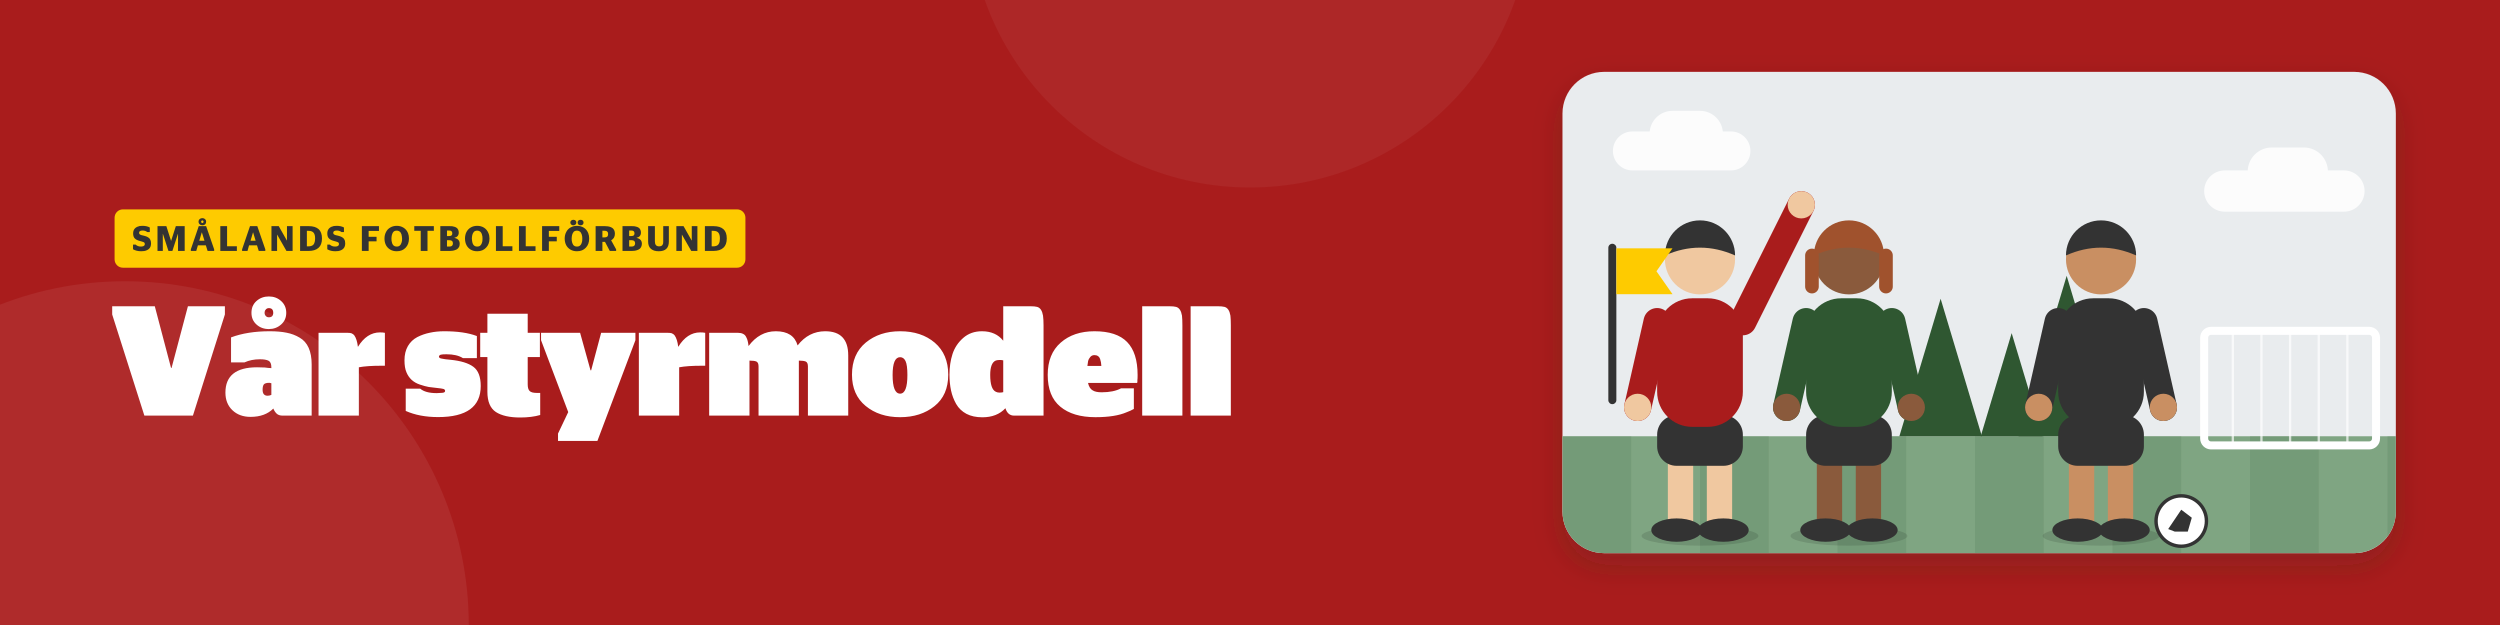
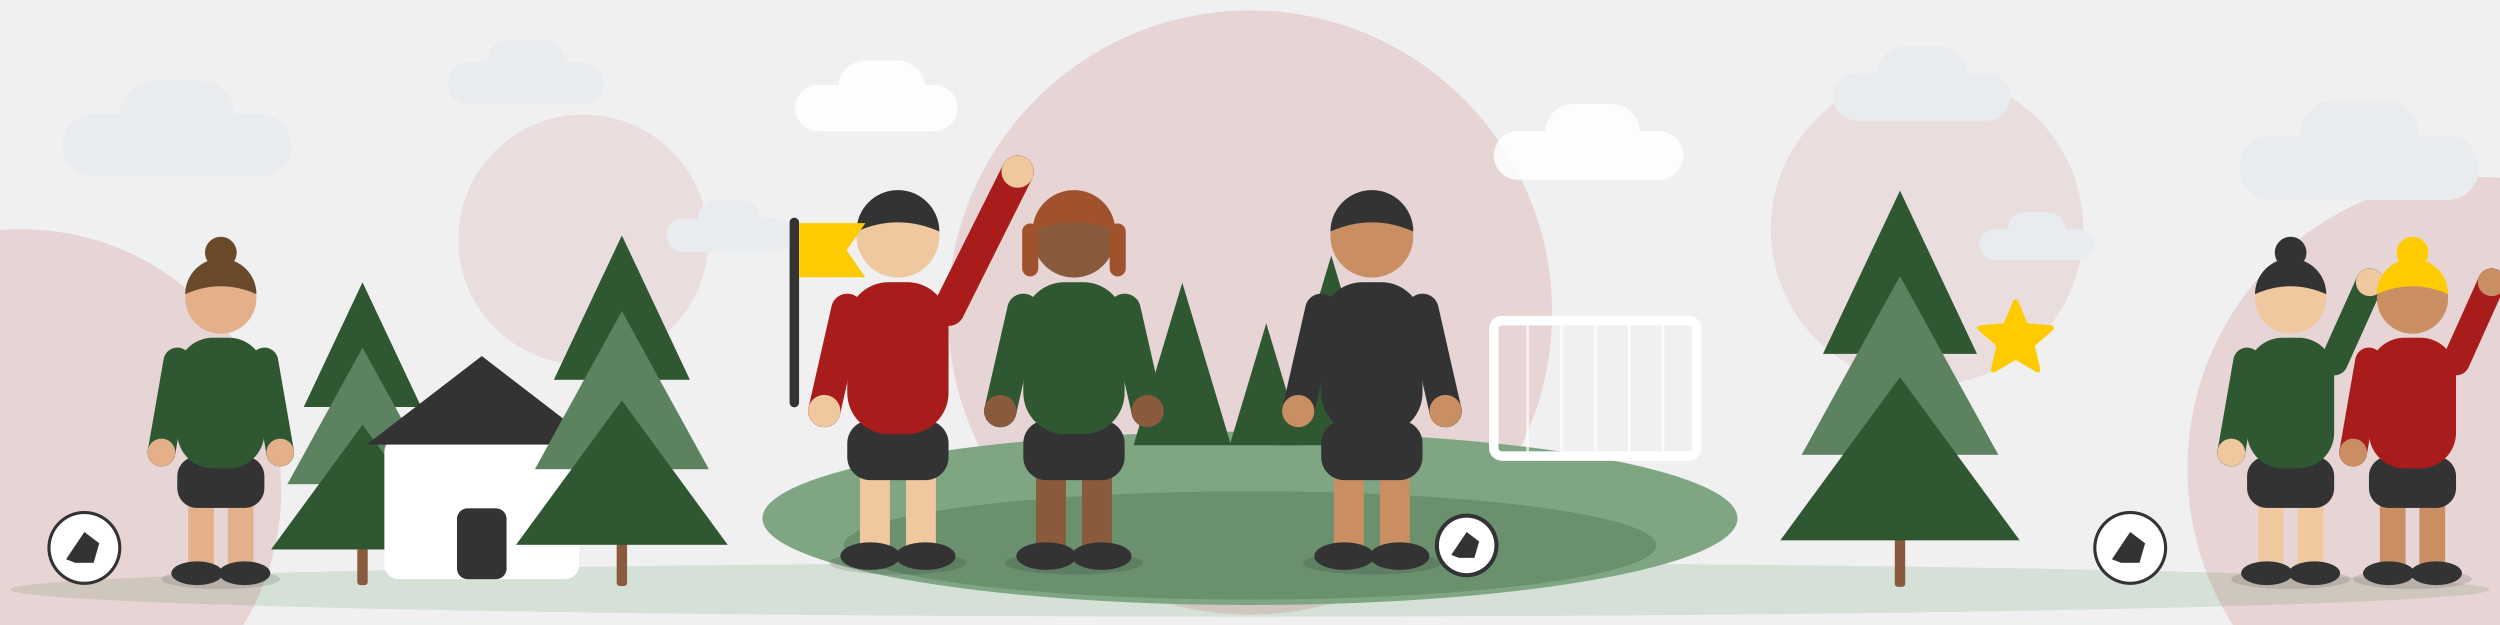
<svg xmlns="http://www.w3.org/2000/svg" viewBox="0 0 2400 600" width="2400" height="600" role="img" aria-label="Vår styrmodell">
  <defs>
    <filter id="sh" x="-20%" y="-20%" width="140%" height="160%">
      <feDropShadow dx="0" dy="12" stdDeviation="14" flood-color="#1F3A22" flood-opacity="0.2" />
    </filter>
  </defs>
-   <rect width="2400" height="600" fill="#A91C1C" />
-   <circle cx="120" cy="600" r="330" fill="#FFFFFF" opacity=".07" />
-   <circle cx="1200" cy="-90" r="270" fill="#FFFFFF" opacity=".05" />
-   <rect x="110" y="201" width="605.6" height="56" rx="8" fill="#FECB00" />
-   <path d="M135.5 241.2Q131 241.2 127.7 239.3V234.8H130.2Q132.1 236.7 135.3 236.7Q136 236.7 136.5 236.6Q137.1 236.5 137.7 236.3Q138.3 236 138.7 235.5Q139 235 139 234.3Q139 233.6 138.7 233.1Q138.3 232.6 137.7 232.4Q137.1 232.1 136.3 231.9Q135.1 231.6 134.5 231.4Q132.8 231 131.6 230.4Q130.4 229.9 129.5 229Q128.6 228.2 128.2 226.9Q127.8 225.7 127.8 224Q127.8 222.5 128.3 221.2Q128.8 220 129.6 219.2Q130.4 218.4 131.6 217.8Q132.8 217.3 134 217Q135.3 216.8 136.7 216.8Q141 216.8 143.8 218.4V222.8H141.4Q139.5 221.3 137 221.3Q133.5 221.3 133.5 223.5Q133.5 224.4 134.1 224.9Q134.7 225.4 135.7 225.7Q136.4 225.9 137.4 226.1Q138.5 226.4 139.3 226.6Q140.1 226.9 141 227.2Q141.8 227.6 142.4 228Q143 228.4 143.5 228.9Q144 229.5 144.3 230.2Q144.6 230.8 144.8 231.7Q145 232.6 145 233.7Q145 235.4 144.5 236.7Q144 238 143.1 238.8Q142.2 239.7 141 240.2Q139.7 240.8 138.4 241Q137.1 241.2 135.5 241.2ZM151.2 240.9V217.1H159.7L164.2 231.2H164.3L168.8 217.1H177.3V240.9H170.9V224.5H170.8L165.5 240.9H161.7L156.4 224.5H156.3V240.9ZM183.2 240.9V239.4L190.8 217.1H197.9L205.6 239.4V240.9H199.3L197.6 235.5H190L188.4 240.9ZM193.7 223.1 191.3 231.1H196.3L193.8 223.1ZM194.3 216.3Q192.7 216.3 191.7 215.3Q190.6 214.4 190.6 212.8Q190.6 211.3 191.7 210.3Q192.7 209.4 194.3 209.4Q195.8 209.4 196.9 210.4Q197.9 211.3 197.9 212.8Q197.9 214.4 196.9 215.4Q195.8 216.3 194.3 216.3ZM193.4 213.7Q193.7 214.1 194.3 214.1Q194.8 214.1 195.1 213.7Q195.4 213.4 195.4 212.8Q195.4 212.3 195.1 212Q194.8 211.6 194.3 211.6Q193.7 211.6 193.4 212Q193.1 212.3 193.1 212.8Q193.1 213.4 193.4 213.7ZM227.4 240.9H211.5V217.1H218V236.4H227.4ZM232.4 240.9V239.4L240 217.1H247L254.7 239.4V240.9H248.4L246.7 235.5H239.1L237.6 240.9ZM242.9 223.1 240.5 231.1H245.4L243 223.1ZM260.6 240.9V217.1H267.6L275.4 230.9H275.5V217.1H280.9V240.9H275L266.1 225.3H266V240.9ZM288.1 240.9V217.1H296.5Q302.6 217.1 305.9 220Q309.1 222.9 309.1 228.9Q309.1 235 305.8 237.9Q302.5 240.9 296.3 240.9ZM294.6 236.5H296.2Q297.7 236.5 298.8 236.1Q299.9 235.8 300.6 235.1Q301.3 234.5 301.7 233.5Q302.1 232.5 302.3 231.5Q302.5 230.4 302.5 229Q302.5 227.2 302.2 225.9Q301.9 224.5 301.2 223.6Q300.5 222.6 299.2 222.1Q298 221.6 296.2 221.6H294.6ZM321.9 241.2Q317.4 241.2 314.2 239.3V234.8H316.6Q318.5 236.7 321.7 236.7Q322.4 236.7 323 236.6Q323.5 236.5 324.1 236.3Q324.7 236 325.1 235.5Q325.4 235 325.4 234.3Q325.4 233.6 325.1 233.1Q324.7 232.6 324.1 232.4Q323.5 232.1 322.7 231.9Q321.5 231.6 320.9 231.4Q319.2 231 318 230.4Q316.8 229.9 315.9 229Q315 228.2 314.6 226.9Q314.2 225.7 314.2 224Q314.2 222.5 314.7 221.2Q315.2 220 316 219.2Q316.8 218.4 318 217.8Q319.2 217.3 320.4 217Q321.7 216.8 323.1 216.8Q327.4 216.8 330.2 218.4V222.8H327.9Q325.9 221.3 323.4 221.3Q319.9 221.3 319.9 223.5Q319.9 224.4 320.5 224.9Q321.1 225.4 322.1 225.7Q322.8 225.9 323.8 226.1Q324.9 226.4 325.7 226.6Q326.5 226.9 327.4 227.2Q328.2 227.6 328.8 228Q329.4 228.4 329.9 228.9Q330.4 229.5 330.7 230.2Q331.1 230.8 331.2 231.7Q331.4 232.6 331.4 233.7Q331.4 235.4 330.9 236.7Q330.4 238 329.5 238.8Q328.6 239.7 327.4 240.2Q326.1 240.8 324.8 241Q323.5 241.2 321.9 241.2ZM353.9 240.9H347.4V217.1H363.8V221.7H353.9V227.3H361.5V231.7H353.9ZM380.9 241.2Q377.3 241.2 374.6 239.6Q371.9 238 370.5 235.3Q369.1 232.5 369.1 229Q369.1 225.5 370.6 222.7Q372 219.9 374.7 218.4Q377.4 216.8 380.9 216.8Q384.6 216.8 387.4 218.6Q390.3 220.4 391.7 223.8Q392.6 226.1 392.6 229Q392.6 234.5 389.4 237.8Q386.2 241.2 380.9 241.2ZM380.9 236.7Q382.1 236.7 383 236.3Q383.9 235.8 384.5 235Q385 234.3 385.4 233.2Q385.7 232.2 385.9 231.2Q386 230.2 386 229.1Q386 228 385.8 227Q385.7 226 385.4 224.9Q385 223.9 384.5 223.1Q383.9 222.3 383 221.9Q382.1 221.4 380.9 221.4Q379.9 221.4 379 221.7Q378.2 222 377.7 222.6Q377.1 223.2 376.8 224Q376.4 224.7 376.2 225.6Q376 226.5 375.9 227.4Q375.8 228.2 375.8 229.1Q375.8 230.2 375.9 231.2Q376 232.2 376.4 233.3Q376.7 234.3 377.3 235.1Q377.8 235.8 378.8 236.3Q379.7 236.7 380.9 236.7ZM410.4 240.9H403.9V221.6H397.7V217.1H416.5V221.6H410.4ZM422.7 240.9V217.1H431.6Q433 217.1 434.2 217.2Q435.4 217.4 436.6 217.8Q437.8 218.2 438.6 218.9Q439.4 219.5 439.9 220.7Q440.4 221.8 440.4 223.3Q440.4 227.3 436.2 228.3V228.4Q441.3 229.4 441.3 234Q441.3 235.6 440.8 236.8Q440.2 238 439.3 238.8Q438.4 239.6 437.1 240Q435.8 240.5 434.5 240.7Q433.2 240.9 431.8 240.9ZM429.1 236.7H431.5Q434.8 236.7 434.8 233.6Q434.8 230.6 431.5 230.6H429.1ZM429.1 226.6H431.3Q432.8 226.6 433.5 226Q434.2 225.4 434.2 224Q434.2 221.3 431.3 221.3H429.1ZM458.1 241.2Q454.5 241.2 451.8 239.6Q449.2 238 447.8 235.3Q446.4 232.5 446.4 229Q446.4 225.5 447.8 222.7Q449.3 219.9 451.9 218.4Q454.6 216.8 458.1 216.8Q461.9 216.8 464.7 218.6Q467.5 220.4 468.9 223.8Q469.9 226.1 469.9 229Q469.9 234.5 466.6 237.8Q463.4 241.2 458.1 241.2ZM458.1 236.7Q459.3 236.7 460.3 236.3Q461.2 235.8 461.7 235Q462.3 234.3 462.6 233.2Q463 232.2 463.1 231.2Q463.2 230.2 463.2 229.1Q463.2 228 463.1 227Q463 226 462.6 224.9Q462.3 223.9 461.7 223.1Q461.2 222.3 460.2 221.9Q459.3 221.4 458.1 221.4Q457.1 221.4 456.3 221.7Q455.5 222 454.9 222.6Q454.4 223.2 454 224Q453.6 224.7 453.4 225.6Q453.2 226.5 453.1 227.4Q453 228.2 453 229.1Q453 230.2 453.2 231.2Q453.3 232.2 453.6 233.3Q454 234.3 454.5 235.1Q455.1 235.8 456 236.3Q456.9 236.7 458.1 236.7ZM491.9 240.9H476.1V217.1H482.6V236.4H491.9ZM514.1 240.9H498.2V217.1H504.7V236.4H514.1ZM526.9 240.9H520.4V217.1H536.9V221.7H526.9V227.3H534.5V231.7H526.9ZM553.9 241.2Q550.3 241.2 547.6 239.6Q544.9 238 543.5 235.3Q542.1 232.5 542.1 229Q542.1 225.5 543.6 222.7Q545 219.9 547.7 218.4Q550.4 216.8 553.9 216.8Q557.6 216.8 560.5 218.6Q563.3 220.4 564.7 223.8Q565.6 226.1 565.6 229Q565.6 234.5 562.4 237.8Q559.2 241.2 553.9 241.2ZM553.9 236.7Q555.1 236.7 556 236.3Q557 235.8 557.5 235Q558.1 234.3 558.4 233.2Q558.8 232.2 558.9 231.2Q559 230.2 559 229.1Q559 228 558.9 227Q558.7 226 558.4 224.9Q558 223.9 557.5 223.1Q556.9 222.3 556 221.9Q555.1 221.4 553.9 221.4Q552.9 221.4 552.1 221.7Q551.2 222 550.7 222.6Q550.2 223.2 549.8 224Q549.4 224.7 549.2 225.6Q549 226.5 548.9 227.4Q548.8 228.2 548.8 229.1Q548.8 230.2 548.9 231.2Q549 232.2 549.4 233.3Q549.8 234.3 550.3 235.1Q550.8 235.8 551.8 236.3Q552.7 236.7 553.9 236.7ZM550.4 216.3Q549.2 216.3 548.4 215.6Q547.5 214.8 547.5 213.6Q547.5 212.4 548.4 211.7Q549.2 211 550.4 211Q551.6 211 552.5 211.7Q553.3 212.4 553.3 213.6Q553.3 214.8 552.4 215.6Q551.6 216.3 550.4 216.3ZM554.5 213.6Q554.5 212.4 555.3 211.7Q556.1 211 557.3 211Q558.6 211 559.4 211.7Q560.2 212.5 560.2 213.6Q560.2 214.9 559.4 215.6Q558.6 216.3 557.3 216.3Q556.1 216.3 555.3 215.6Q554.5 214.8 554.5 213.6ZM585.4 240.9 580.8 232.2H578.3V240.9H571.8V217.1H580.7Q582.3 217.1 583.6 217.3Q585 217.5 586.2 218Q587.5 218.5 588.4 219.3Q589.2 220.1 589.8 221.4Q590.3 222.7 590.3 224.4Q590.3 228.7 586.7 230.7L591.5 239.4V240.9ZM578.3 221.5V227.9H580.3Q582.1 227.9 582.9 227.2Q583.8 226.4 583.8 224.7Q583.8 223 582.9 222.3Q582.1 221.5 580.3 221.5ZM597.6 240.9V217.1H606.5Q607.9 217.1 609.1 217.2Q610.3 217.4 611.5 217.8Q612.7 218.2 613.5 218.9Q614.3 219.5 614.8 220.7Q615.3 221.8 615.3 223.3Q615.3 227.3 611.1 228.3V228.4Q616.2 229.4 616.2 234Q616.2 235.6 615.6 236.8Q615.1 238 614.2 238.8Q613.2 239.6 612 240Q610.7 240.5 609.4 240.7Q608.1 240.9 606.7 240.9ZM604 236.7H606.4Q609.7 236.7 609.7 233.6Q609.7 230.6 606.4 230.6H604ZM604 226.6H606.2Q607.7 226.6 608.4 226Q609.1 225.4 609.1 224Q609.1 221.3 606.2 221.3H604ZM632.8 236.5Q634 236.5 634.8 236.1Q635.6 235.8 636 235.1Q636.4 234.5 636.6 233.7Q636.7 232.9 636.7 231.8V217.1H642.1V231.9Q642.1 241.2 632.4 241.2Q627.6 241.2 624.9 238.9Q622.2 236.6 622.2 231.9V217.1H628.7V231.8Q628.7 234.2 629.7 235.3Q630.6 236.5 632.8 236.5ZM649.3 240.9V217.1H656.2L664 230.9H664.1V217.1H669.5V240.9H663.6L654.7 225.3H654.6V240.9ZM676.7 240.9V217.1H685.1Q691.2 217.1 694.5 220Q697.7 222.9 697.7 228.9Q697.7 235 694.4 237.9Q691.1 240.9 684.9 240.9ZM683.2 236.5H684.8Q686.3 236.5 687.4 236.1Q688.5 235.8 689.2 235.1Q689.9 234.5 690.3 233.5Q690.8 232.5 690.9 231.5Q691.1 230.4 691.1 229Q691.1 227.2 690.8 225.9Q690.5 224.5 689.8 223.6Q689.1 222.6 687.9 222.1Q686.6 221.6 684.8 221.6H683.2Z" fill="#333333" />
-   <path d="M138.6 399 107.7 301.9V294H148.6L164.2 353.2H164.7L180.4 294H215.9V301.9L185.2 399ZM299.2 399H271.4Q267.6 399 265.6 397.1Q263.6 395.2 262.4 392.2Q254.5 400.2 240.5 400.2Q229.8 400.2 223.1 393.8Q216.4 387.4 216.4 376.9Q216.4 352.6 246.8 352.6Q251.9 352.6 254.2 352.8Q255.4 352.9 257.5 353.2Q259.6 353.4 260.5 353.4V352.6Q260.5 347.7 257.8 346.3Q255.1 344.9 249.5 344.9Q241.3 344.9 234.7 347.9H221.8V323.9Q237.5 318 258.9 318Q268.3 318 275.1 319.4Q281.9 320.7 287.6 324.1Q293.4 327.4 296.3 333.9Q299.2 340.4 299.2 349.9ZM256.9 379.9Q258.7 379.9 260.5 379.1V367.9Q259.3 367.6 258.6 367.5Q254.8 367.5 253.4 368.9Q252.1 370.4 252.1 374.2Q252.1 379.9 256.9 379.9ZM258.1 315.9Q251 315.9 246.2 311.5Q241.4 307.2 241.4 300.3Q241.4 293.2 246.3 288.9Q251.2 284.6 258.1 284.6Q265.1 284.6 269.9 289Q274.8 293.4 274.8 300.3Q274.8 307.2 269.9 311.5Q265 315.9 258.1 315.9ZM258.1 304.6Q262.3 304.6 262.3 300.3Q262.3 295.8 258.1 295.8Q256.3 295.8 255.2 297.1Q254 298.4 254 300.3Q254 302.1 255.2 303.4Q256.3 304.6 258.1 304.6ZM369.5 351.1H366.5Q352.4 351.1 344.5 352.6V399H305.8V319.5H333.6Q335.8 319.5 337.3 319.9Q339.2 320.7 340.1 321.9Q342.7 325.5 343.6 333Q352.1 319.1 364.8 319.1Q367.6 319.1 369.5 319.5ZM420.6 400.4Q402.7 400.4 389.5 394.5V373.1H403.4Q408.4 377.4 419.3 377.4Q421.4 377.4 424.8 377.1Q427.3 376.8 427.3 375.3Q427.3 373.5 424.8 373.2L423.2 372.9Q421.8 372.8 420.7 372.6Q415.4 372.1 411.6 371.5Q407.8 370.8 403.1 369.2Q398.3 367.6 395.1 364.6Q391.9 361.6 390.2 357.4Q388.3 353.1 388.3 345.9Q388.3 337.9 391.6 332.2Q394.9 326.6 400.6 323.6Q406.3 320.7 412.7 319.4Q419.1 318 426.4 318Q445.8 318 457.8 322.6V343.8H444.4Q438.6 340.1 428.6 340.1Q424.6 340.1 423.1 340.5Q421.4 341.2 421.4 342.3Q421.4 343.8 423.7 344.2Q426.7 344.9 432.6 345.4Q447.4 346.9 454.4 352.1Q461.5 357.3 461.5 370.6Q461.5 400.4 420.6 400.4ZM461 342.8V319.5H467.9V301.2H506.6V319.5H518.3V342.8H506.6V369Q506.6 373.5 508.4 375.3Q510.2 377.2 515.3 377.2H518.6V398.4Q510.4 400.8 499.4 400.8Q484.1 400.8 476 395.5Q467.9 390.1 467.9 376.2V342.8ZM535.7 423.3V416.2L545.5 395.6L519.4 326.6V319.5H556.9L566.9 355.5H567.5L577.1 319.5H610V326.6L573.5 423.3ZM677 351.1H674Q659.9 351.1 652 352.6V399H613.3V319.5H641Q643.3 319.5 644.8 319.9Q646.7 320.7 647.6 321.9Q650.2 325.5 651.1 333Q659.6 319.1 672.2 319.1Q675.1 319.1 677 319.5ZM719.5 399H680.8V319.5H708.5Q711.4 319.5 713.3 320.5Q715.3 321.4 716.3 323.5Q717.4 325.5 717.8 327.4Q718.3 329.2 718.6 332.2Q729.2 318 744.8 318Q761.8 318 765.7 331.6Q776.3 318 792.2 318Q814.3 318 814.3 341.2V399H775.6V351.8Q775.6 348.1 773.6 347.1Q771.5 346.2 767.2 346.2H766.9V399H728.2V351.8Q728.2 348.1 726.2 347.1Q724.3 346.2 719.8 346.2H719.5ZM864.1 400.5Q844.1 400.5 831 389.7Q817.9 378.9 817.9 359.7Q817.9 339.9 831.1 328.9Q844.3 318 864.1 318Q884.5 318 897.4 329Q910.3 340.1 910.3 359.7Q910.3 379.4 897.1 389.9Q883.9 400.5 864.1 400.5ZM864.1 377.9Q871.1 377.9 871.1 360Q871.1 350.4 869.3 346.6Q867.5 342.9 864.1 342.9Q856.9 342.9 856.9 360Q856.9 377.9 864.1 377.9ZM1001.8 399H973.6Q967.4 399 965.2 391.9Q957.1 400.6 943.1 400.6Q934.1 400.6 927.8 397.3Q921.4 393.9 917.9 387.8Q914.5 381.8 913 374.9Q911.5 367.9 911.5 359.6Q911.5 348.9 914.4 339.9Q917.3 330.9 924.7 324.4Q932 318 942.7 318Q955.9 318 963.1 327.1V294H989Q993.4 294 995.6 294.6Q1000.1 295.8 1001.3 303Q1001.8 306.6 1001.8 312.4ZM959.5 376.9Q961.4 376.9 963.1 376.5V345.9Q962.8 345.9 962.1 345.8Q961.4 345.8 961.1 345.6H959.5Q957.5 345.6 956 346.1Q950.6 348.3 950.6 359.9Q950.6 373.6 956 376.1Q957.5 376.9 959.5 376.9ZM1091.6 367.6H1044.5Q1045.7 372.9 1048.9 374.7Q1051.7 376.6 1057.6 376.6Q1069 376.6 1076.2 372.8H1088.5V392.6Q1085.3 394.4 1081.7 395.7Q1070.8 400.5 1051.6 400.5Q1030 400.5 1017.9 390.4Q1005.8 380.4 1005.8 359.9Q1005.8 339.8 1018.3 328.9Q1030.7 318 1050.7 318Q1072 318 1082 328.3Q1092.1 338.6 1092.1 360Q1092.1 363.8 1091.9 364.9Q1091.9 365.4 1091.9 366.4Q1091.8 367.4 1091.6 367.6ZM1050.7 340.9Q1048.1 340.9 1046.6 342.8Q1045 344.7 1044.6 346.5Q1044.2 348.3 1043.9 351.3H1057.3Q1057.1 349.1 1056.9 347.7Q1056.7 346.4 1056.1 344.6Q1055.5 342.8 1054.1 341.9Q1052.8 340.9 1050.7 340.9ZM1135.1 399H1096.5V294H1122.4Q1126.8 294 1129 294.6Q1133.5 295.8 1134.7 303Q1135.1 306.6 1135.1 312.4ZM1181.6 399H1143V294H1168.9Q1173.2 294 1175.5 294.6Q1180 295.8 1181.2 303Q1181.6 306.6 1181.6 312.4Z" fill="#FFFFFF" />
-   <rect x="1500" y="69" width="800" height="462" rx="40" fill="#E9ECEE" filter="url(#sh)" />
-   <clipPath id="pc">
-     <rect x="1500" y="69" width="800" height="462" rx="40" />
-   </clipPath>
-   <g clip-path="url(#pc)">
-     <g transform="translate(1500,69) scale(1.1)">
-       <g fill="#FFFFFF" opacity=".85">
-         <rect x="44" y="52" width="120" height="34" rx="17" />
-         <rect x="76" y="34" width="64" height="40" rx="20" />
-         <rect x="560" y="86" width="140" height="36" rx="18" />
-         <rect x="598" y="66" width="70" height="42" rx="21" />
-       </g>
-       <rect x="0" y="318" width="760" height="122" fill="#7FA582" />
-       <rect x="0" y="318" width="60" height="122" fill="#5C8260" opacity=".3" />
-       <rect x="120" y="318" width="60" height="122" fill="#5C8260" opacity=".3" />
-       <rect x="240" y="318" width="60" height="122" fill="#5C8260" opacity=".3" />
-       <rect x="360" y="318" width="60" height="122" fill="#5C8260" opacity=".3" />
-       <rect x="480" y="318" width="60" height="122" fill="#5C8260" opacity=".3" />
-       <rect x="600" y="318" width="60" height="122" fill="#5C8260" opacity=".3" />
-       <rect x="720" y="318" width="60" height="122" fill="#5C8260" opacity=".3" />
-       <path d="M330,198 l36.0,120 h-72.0 z" fill="#2F5731" />
-       <path d="M392,228 l27.0,90 h-54.0 z" fill="#2F5731" />
-       <path d="M440,178 l42.0,140 h-84.0 z" fill="#2F5731" />
-       <g fill="none" stroke="#FFF" stroke-width="7">
-         <rect x="560" y="226" width="150" height="100" rx="6" />
-       </g>
-       <g stroke="#FFFFFF" stroke-width="2" opacity=".7">
-         <path d="M585,226 V326" />
-         <path d="M610,226 V326" />
-         <path d="M635,226 V326" />
-         <path d="M660,226 V326" />
-         <path d="M685,226 V326" />
-       </g>
-       <g transform="translate(120,405) scale(1.7)">
-         <ellipse cx="0" cy="0" rx="30" ry="5" fill="#000" opacity=".12" />
-         <path d="M-10,-44 V-6 M10,-44 V-6" stroke="#F0C8A0" stroke-width="13" stroke-linecap="round" fill="none" />
-         <ellipse cx="-12" cy="-3" rx="13" ry="6" fill="#333333" />
-         <ellipse cx="12" cy="-3" rx="13" ry="6" fill="#333333" />
-         <rect x="-22" y="-62" width="44" height="26" rx="10" fill="#333333" />
-         <rect x="-22" y="-122" width="44" height="66" rx="18" fill="#A91C1C" />
-         <path d="M-22,-110 L-32,-66" stroke="#A91C1C" stroke-width="14" stroke-linecap="round" fill="none" />
-         <circle cx="-32" cy="-66" r="7" fill="#F0C8A0" />
-         <path d="M22,-110 L52,-170" stroke="#A91C1C" stroke-width="14" stroke-linecap="round" fill="none" />
-         <circle cx="52" cy="-170" r="7" fill="#F0C8A0" />
-         <circle cx="0" cy="-142" r="18" fill="#F0C8A0" />
-         <path d="M-18,-144 A18,18 0 0 1 18,-144 Q0,-152 -18,-144 Z" fill="#333333" />
-       </g>
-       <g transform="translate(250,405) scale(1.7)">
-         <ellipse cx="0" cy="0" rx="30" ry="5" fill="#000" opacity=".12" />
-         <path d="M-10,-44 V-6 M10,-44 V-6" stroke="#8A5A3C" stroke-width="13" stroke-linecap="round" fill="none" />
-         <ellipse cx="-12" cy="-3" rx="13" ry="6" fill="#333333" />
-         <ellipse cx="12" cy="-3" rx="13" ry="6" fill="#333333" />
-         <rect x="-22" y="-62" width="44" height="26" rx="10" fill="#333333" />
-         <rect x="-22" y="-122" width="44" height="66" rx="18" fill="#2F5731" />
-         <path d="M-22,-110 L-32,-66" stroke="#2F5731" stroke-width="14" stroke-linecap="round" fill="none" />
-         <circle cx="-32" cy="-66" r="7" fill="#8A5A3C" />
-         <path d="M22,-110 L32,-66" stroke="#2F5731" stroke-width="14" stroke-linecap="round" fill="none" />
-         <circle cx="32" cy="-66" r="7" fill="#8A5A3C" />
-         <circle cx="0" cy="-142" r="18" fill="#8A5A3C" />
-         <path d="M-18,-144 A18,18 0 0 1 18,-144 Q0,-152 -18,-144 Z" fill="#A0522D" />
-         <path d="M-19,-144 V-128 M19,-144 V-128" stroke="#A0522D" stroke-width="7" stroke-linecap="round" />
-       </g>
-       <g transform="translate(470,405) scale(1.7)">
-         <ellipse cx="0" cy="0" rx="30" ry="5" fill="#000" opacity=".12" />
-         <path d="M-10,-44 V-6 M10,-44 V-6" stroke="#C98F62" stroke-width="13" stroke-linecap="round" fill="none" />
-         <ellipse cx="-12" cy="-3" rx="13" ry="6" fill="#333333" />
-         <ellipse cx="12" cy="-3" rx="13" ry="6" fill="#333333" />
-         <rect x="-22" y="-62" width="44" height="26" rx="10" fill="#333333" />
-         <rect x="-22" y="-122" width="44" height="66" rx="18" fill="#333333" />
-         <path d="M-22,-110 L-32,-66" stroke="#333333" stroke-width="14" stroke-linecap="round" fill="none" />
-         <circle cx="-32" cy="-66" r="7" fill="#C98F62" />
-         <path d="M22,-110 L32,-66" stroke="#333333" stroke-width="14" stroke-linecap="round" fill="none" />
-         <circle cx="32" cy="-66" r="7" fill="#C98F62" />
-         <circle cx="0" cy="-142" r="18" fill="#C98F62" />
-         <path d="M-18,-144 A18,18 0 0 1 18,-144 Q0,-152 -18,-144 Z" fill="#333333" />
-       </g>
-       <circle cx="540" cy="392" r="22" fill="#FFF" stroke="#333333" stroke-width="3" />
-       <path d="M540,382.1 l9.2,7 l-3.5,12.1 l-11.4,0 l-5.7,-2.2 z" fill="#333333" />
-       <rect x="40" y="150" width="7" height="140" rx="3.5" fill="#333333" />
-       <path d="M47,154 H96 L82,174 L96,194 H47 Z" fill="#FECB00" />
+   <ellipse cx="1200" cy="566" rx="1190" ry="26" fill="#D5E0D6" />
+   <circle cx="20" cy="470" r="250" fill="#A91C1C" opacity="0.13" />
+   <circle cx="2380" cy="450" r="280" fill="#A91C1C" opacity="0.13" />
+   <circle cx="560" cy="230" r="120" fill="#A91C1C" opacity="0.09" />
+   <circle cx="1850" cy="220" r="150" fill="#A91C1C" opacity="0.09" />
+   <circle cx="1200" cy="300" r="290" fill="#A91C1C" opacity="0.13" />
+   <g fill="#E9ECEE">
+     <rect x="60" y="110" width="220" height="59.4" rx="29.7" />
+     <rect x="115" y="77.3" width="110" height="65.3" rx="32.7" />
+   </g>
+   <g fill="#E9ECEE">
+     <rect x="430" y="60" width="150" height="40.5" rx="20.2" />
+     <rect x="467.5" y="37.7" width="75" height="44.6" rx="22.3" />
+   </g>
+   <g fill="#E9ECEE">
+     <rect x="1760" y="70" width="170" height="45.9" rx="23" />
+     <rect x="1802.5" y="44.8" width="85" height="50.5" rx="25.2" />
+   </g>
+   <g fill="#E9ECEE">
+     <rect x="2150" y="130" width="230" height="62.1" rx="31.1" />
+     <rect x="2207.5" y="95.8" width="115" height="68.3" rx="34.2" />
+   </g>
+   <g fill="#E9ECEE">
+     <rect x="640" y="210" width="120" height="32.4" rx="16.2" />
+     <rect x="670" y="192.2" width="60" height="35.6" rx="17.8" />
+   </g>
+   <g fill="#E9ECEE">
+     <rect x="1900" y="220" width="110" height="29.7" rx="14.9" />
+     <rect x="1927.5" y="203.7" width="55" height="32.7" rx="16.3" />
+   </g>
+   <circle cx="81" cy="526" r="34" fill="#FFF" stroke="#333333" stroke-width="3" />
+   <path d="M81,510.7 l14.3,10.9 l-5.4,18.7 l-17.7,0 l-8.8,-3.4 z" fill="#333333" />
+   <g transform="translate(212,556) scale(1.9)">
+     <ellipse cx="0" cy="0" rx="30" ry="5" fill="#000" opacity=".12" />
+     <path d="M-10,-44 V-6 M10,-44 V-6" stroke="#E3B08A" stroke-width="13" stroke-linecap="round" fill="none" />
+     <ellipse cx="-12" cy="-3" rx="13" ry="6" fill="#333333" />
+     <ellipse cx="12" cy="-3" rx="13" ry="6" fill="#333333" />
+     <rect x="-22" y="-62" width="44" height="26" rx="10" fill="#333333" />
+     <rect x="-22" y="-122" width="44" height="66" rx="18" fill="#2F5731" />
+     <path d="M-22,-110 L-30,-64" stroke="#2F5731" stroke-width="14" stroke-linecap="round" fill="none" />
+     <circle cx="-30" cy="-64" r="7" fill="#E3B08A" />
+     <path d="M22,-110 L30,-64" stroke="#2F5731" stroke-width="14" stroke-linecap="round" fill="none" />
+     <circle cx="30" cy="-64" r="7" fill="#E3B08A" />
+     <circle cx="0" cy="-142" r="18" fill="#E3B08A" />
+     <path d="M-18,-144 A18,18 0 0 1 18,-144 Q0,-152 -18,-144 Z" fill="#6B4A2B" />
+     <circle cx="0" cy="-165" r="8" fill="#6B4A2B" />
+   </g>
+   <rect x="343" y="521.8" width="10" height="39.9" rx="3" fill="#8A5A3C" />
+   <path d="M348,271 L404.4,390.7 H291.6 Z" fill="#2F5731" />
+   <path d="M348,333.7 L420.1,464.8 H275.9 Z" fill="#5C8260" />
+   <path d="M348,407.8 L435.8,527.5 H260.2 Z" fill="#2F5731" />
+   <g transform="translate(369,420) scale(1.7)">
+     <rect x="0" y="0" width="110" height="80" rx="8" fill="#FFFFFF" />
+     <path d="M-10,4 L55,-46 L120,4 Z" fill="#333333" />
+     <rect x="41" y="40" width="28" height="40" rx="6" fill="#333333" />
+   </g>
+   <rect x="592" y="516.4" width="10" height="46.2" rx="3" fill="#8A5A3C" />
+   <path d="M597,226 L662.3,364.6 H531.7 Z" fill="#2F5731" />
+   <path d="M597,298.6 L680.5,450.4 H513.5 Z" fill="#5C8260" />
+   <path d="M597,384.4 L698.6,523 H495.4 Z" fill="#2F5731" />
+   <rect x="1819" y="511.2" width="10" height="52.2" rx="3" fill="#8A5A3C" />
+   <path d="M1824,183 L1897.9,339.7 H1750.1 Z" fill="#2F5731" />
+   <path d="M1824,265.1 L1918.4,436.6 H1729.6 Z" fill="#5C8260" />
+   <path d="M1824,362 L1938.9,518.7 H1709.1 Z" fill="#2F5731" />
+   <polygon points="1935,290 1944.7,312.6 1969.2,314.9 1950.7,331.1 1956.2,355.1 1935,342.6 1913.8,355.1 1919.3,331.1 1900.8,314.9 1925.3,312.6" fill="#FECB00" stroke-linejoin="round" stroke="#FECB00" stroke-width="5" />
+   <circle cx="2045" cy="526" r="34" fill="#FFF" stroke="#333333" stroke-width="3" />
+   <path d="M2045,510.7 l14.3,10.9 l-5.4,18.7 l-17.7,0 l-8.8,-3.4 z" fill="#333333" />
+   <g transform="translate(2199,556) scale(1.9)">
+     <ellipse cx="0" cy="0" rx="30" ry="5" fill="#000" opacity=".12" />
+     <path d="M-10,-44 V-6 M10,-44 V-6" stroke="#F0C8A0" stroke-width="13" stroke-linecap="round" fill="none" />
+     <ellipse cx="-12" cy="-3" rx="13" ry="6" fill="#333333" />
+     <ellipse cx="12" cy="-3" rx="13" ry="6" fill="#333333" />
+     <rect x="-22" y="-62" width="44" height="26" rx="10" fill="#333333" />
+     <rect x="-22" y="-122" width="44" height="66" rx="18" fill="#2F5731" />
+     <path d="M-22,-110 L-30,-64" stroke="#2F5731" stroke-width="14" stroke-linecap="round" fill="none" />
+     <circle cx="-30" cy="-64" r="7" fill="#F0C8A0" />
+     <path d="M22,-110 L40,-150" stroke="#2F5731" stroke-width="14" stroke-linecap="round" fill="none" />
+     <circle cx="40" cy="-150" r="7" fill="#F0C8A0" />
+     <circle cx="0" cy="-142" r="18" fill="#F0C8A0" />
+     <path d="M-18,-144 A18,18 0 0 1 18,-144 Q0,-152 -18,-144 Z" fill="#333333" />
+     <circle cx="0" cy="-165" r="8" fill="#333333" />
+   </g>
+   <g transform="translate(2316,556) scale(1.9)">
+     <ellipse cx="0" cy="0" rx="30" ry="5" fill="#000" opacity=".12" />
+     <path d="M-10,-44 V-6 M10,-44 V-6" stroke="#C98F62" stroke-width="13" stroke-linecap="round" fill="none" />
+     <ellipse cx="-12" cy="-3" rx="13" ry="6" fill="#333333" />
+     <ellipse cx="12" cy="-3" rx="13" ry="6" fill="#333333" />
+     <rect x="-22" y="-62" width="44" height="26" rx="10" fill="#333333" />
+     <rect x="-22" y="-122" width="44" height="66" rx="18" fill="#A91C1C" />
+     <path d="M-22,-110 L-30,-64" stroke="#A91C1C" stroke-width="14" stroke-linecap="round" fill="none" />
+     <circle cx="-30" cy="-64" r="7" fill="#C98F62" />
+     <path d="M22,-110 L40,-150" stroke="#A91C1C" stroke-width="14" stroke-linecap="round" fill="none" />
+     <circle cx="40" cy="-150" r="7" fill="#C98F62" />
+     <circle cx="0" cy="-142" r="18" fill="#C98F62" />
+     <path d="M-18,-144 A18,18 0 0 1 18,-144 Q0,-152 -18,-144 Z" fill="#FECB00" />
+     <circle cx="0" cy="-165" r="8" fill="#FECB00" />
+   </g>
+   <g transform="translate(706,14) scale(1.3)">
+     <g fill="#FFFFFF" opacity=".85">
+       <rect x="44" y="52" width="120" height="34" rx="17" />
+       <rect x="76" y="34" width="64" height="40" rx="20" />
+       <rect x="560" y="86" width="140" height="36" rx="18" />
+       <rect x="598" y="66" width="70" height="42" rx="21" />
    </g>
+     <ellipse cx="380" cy="372" rx="360" ry="64" fill="#7FA582" />
+     <ellipse cx="380" cy="392" rx="300" ry="40" fill="#5C8260" opacity=".6" />
+     <path d="M330,198 l36.0,120 h-72.0 z" fill="#2F5731" />
+     <path d="M392,228 l27.0,90 h-54.0 z" fill="#2F5731" />
+     <path d="M440,178 l42.0,140 h-84.0 z" fill="#2F5731" />
+     <g fill="none" stroke="#FFF" stroke-width="7">
+       <rect x="560" y="226" width="150" height="100" rx="6" />
+     </g>
+     <g stroke="#FFFFFF" stroke-width="2" opacity=".7">
+       <path d="M585,226 V326" />
+       <path d="M610,226 V326" />
+       <path d="M635,226 V326" />
+       <path d="M660,226 V326" />
+       <path d="M685,226 V326" />
+     </g>
+     <g transform="translate(120,405) scale(1.7)">
+       <ellipse cx="0" cy="0" rx="30" ry="5" fill="#000" opacity=".12" />
+       <path d="M-10,-44 V-6 M10,-44 V-6" stroke="#F0C8A0" stroke-width="13" stroke-linecap="round" fill="none" />
+       <ellipse cx="-12" cy="-3" rx="13" ry="6" fill="#333333" />
+       <ellipse cx="12" cy="-3" rx="13" ry="6" fill="#333333" />
+       <rect x="-22" y="-62" width="44" height="26" rx="10" fill="#333333" />
+       <rect x="-22" y="-122" width="44" height="66" rx="18" fill="#A91C1C" />
+       <path d="M-22,-110 L-32,-66" stroke="#A91C1C" stroke-width="14" stroke-linecap="round" fill="none" />
+       <circle cx="-32" cy="-66" r="7" fill="#F0C8A0" />
+       <path d="M22,-110 L52,-170" stroke="#A91C1C" stroke-width="14" stroke-linecap="round" fill="none" />
+       <circle cx="52" cy="-170" r="7" fill="#F0C8A0" />
+       <circle cx="0" cy="-142" r="18" fill="#F0C8A0" />
+       <path d="M-18,-144 A18,18 0 0 1 18,-144 Q0,-152 -18,-144 Z" fill="#333333" />
+     </g>
+     <g transform="translate(250,405) scale(1.7)">
+       <ellipse cx="0" cy="0" rx="30" ry="5" fill="#000" opacity=".12" />
+       <path d="M-10,-44 V-6 M10,-44 V-6" stroke="#8A5A3C" stroke-width="13" stroke-linecap="round" fill="none" />
+       <ellipse cx="-12" cy="-3" rx="13" ry="6" fill="#333333" />
+       <ellipse cx="12" cy="-3" rx="13" ry="6" fill="#333333" />
+       <rect x="-22" y="-62" width="44" height="26" rx="10" fill="#333333" />
+       <rect x="-22" y="-122" width="44" height="66" rx="18" fill="#2F5731" />
+       <path d="M-22,-110 L-32,-66" stroke="#2F5731" stroke-width="14" stroke-linecap="round" fill="none" />
+       <circle cx="-32" cy="-66" r="7" fill="#8A5A3C" />
+       <path d="M22,-110 L32,-66" stroke="#2F5731" stroke-width="14" stroke-linecap="round" fill="none" />
+       <circle cx="32" cy="-66" r="7" fill="#8A5A3C" />
+       <circle cx="0" cy="-142" r="18" fill="#8A5A3C" />
+       <path d="M-18,-144 A18,18 0 0 1 18,-144 Q0,-152 -18,-144 Z" fill="#A0522D" />
+       <path d="M-19,-144 V-128 M19,-144 V-128" stroke="#A0522D" stroke-width="7" stroke-linecap="round" />
+     </g>
+     <g transform="translate(470,405) scale(1.7)">
+       <ellipse cx="0" cy="0" rx="30" ry="5" fill="#000" opacity=".12" />
+       <path d="M-10,-44 V-6 M10,-44 V-6" stroke="#C98F62" stroke-width="13" stroke-linecap="round" fill="none" />
+       <ellipse cx="-12" cy="-3" rx="13" ry="6" fill="#333333" />
+       <ellipse cx="12" cy="-3" rx="13" ry="6" fill="#333333" />
+       <rect x="-22" y="-62" width="44" height="26" rx="10" fill="#333333" />
+       <rect x="-22" y="-122" width="44" height="66" rx="18" fill="#333333" />
+       <path d="M-22,-110 L-32,-66" stroke="#333333" stroke-width="14" stroke-linecap="round" fill="none" />
+       <circle cx="-32" cy="-66" r="7" fill="#C98F62" />
+       <path d="M22,-110 L32,-66" stroke="#333333" stroke-width="14" stroke-linecap="round" fill="none" />
+       <circle cx="32" cy="-66" r="7" fill="#C98F62" />
+       <circle cx="0" cy="-142" r="18" fill="#C98F62" />
+       <path d="M-18,-144 A18,18 0 0 1 18,-144 Q0,-152 -18,-144 Z" fill="#333333" />
+     </g>
+     <circle cx="540" cy="392" r="22" fill="#FFF" stroke="#333333" stroke-width="3" />
+     <path d="M540,382.1 l9.2,7 l-3.5,12.1 l-11.4,0 l-5.7,-2.2 z" fill="#333333" />
+     <rect x="40" y="150" width="7" height="140" rx="3.5" fill="#333333" />
+     <path d="M47,154 H96 L82,174 L96,194 H47 Z" fill="#FECB00" />
  </g>
</svg>
